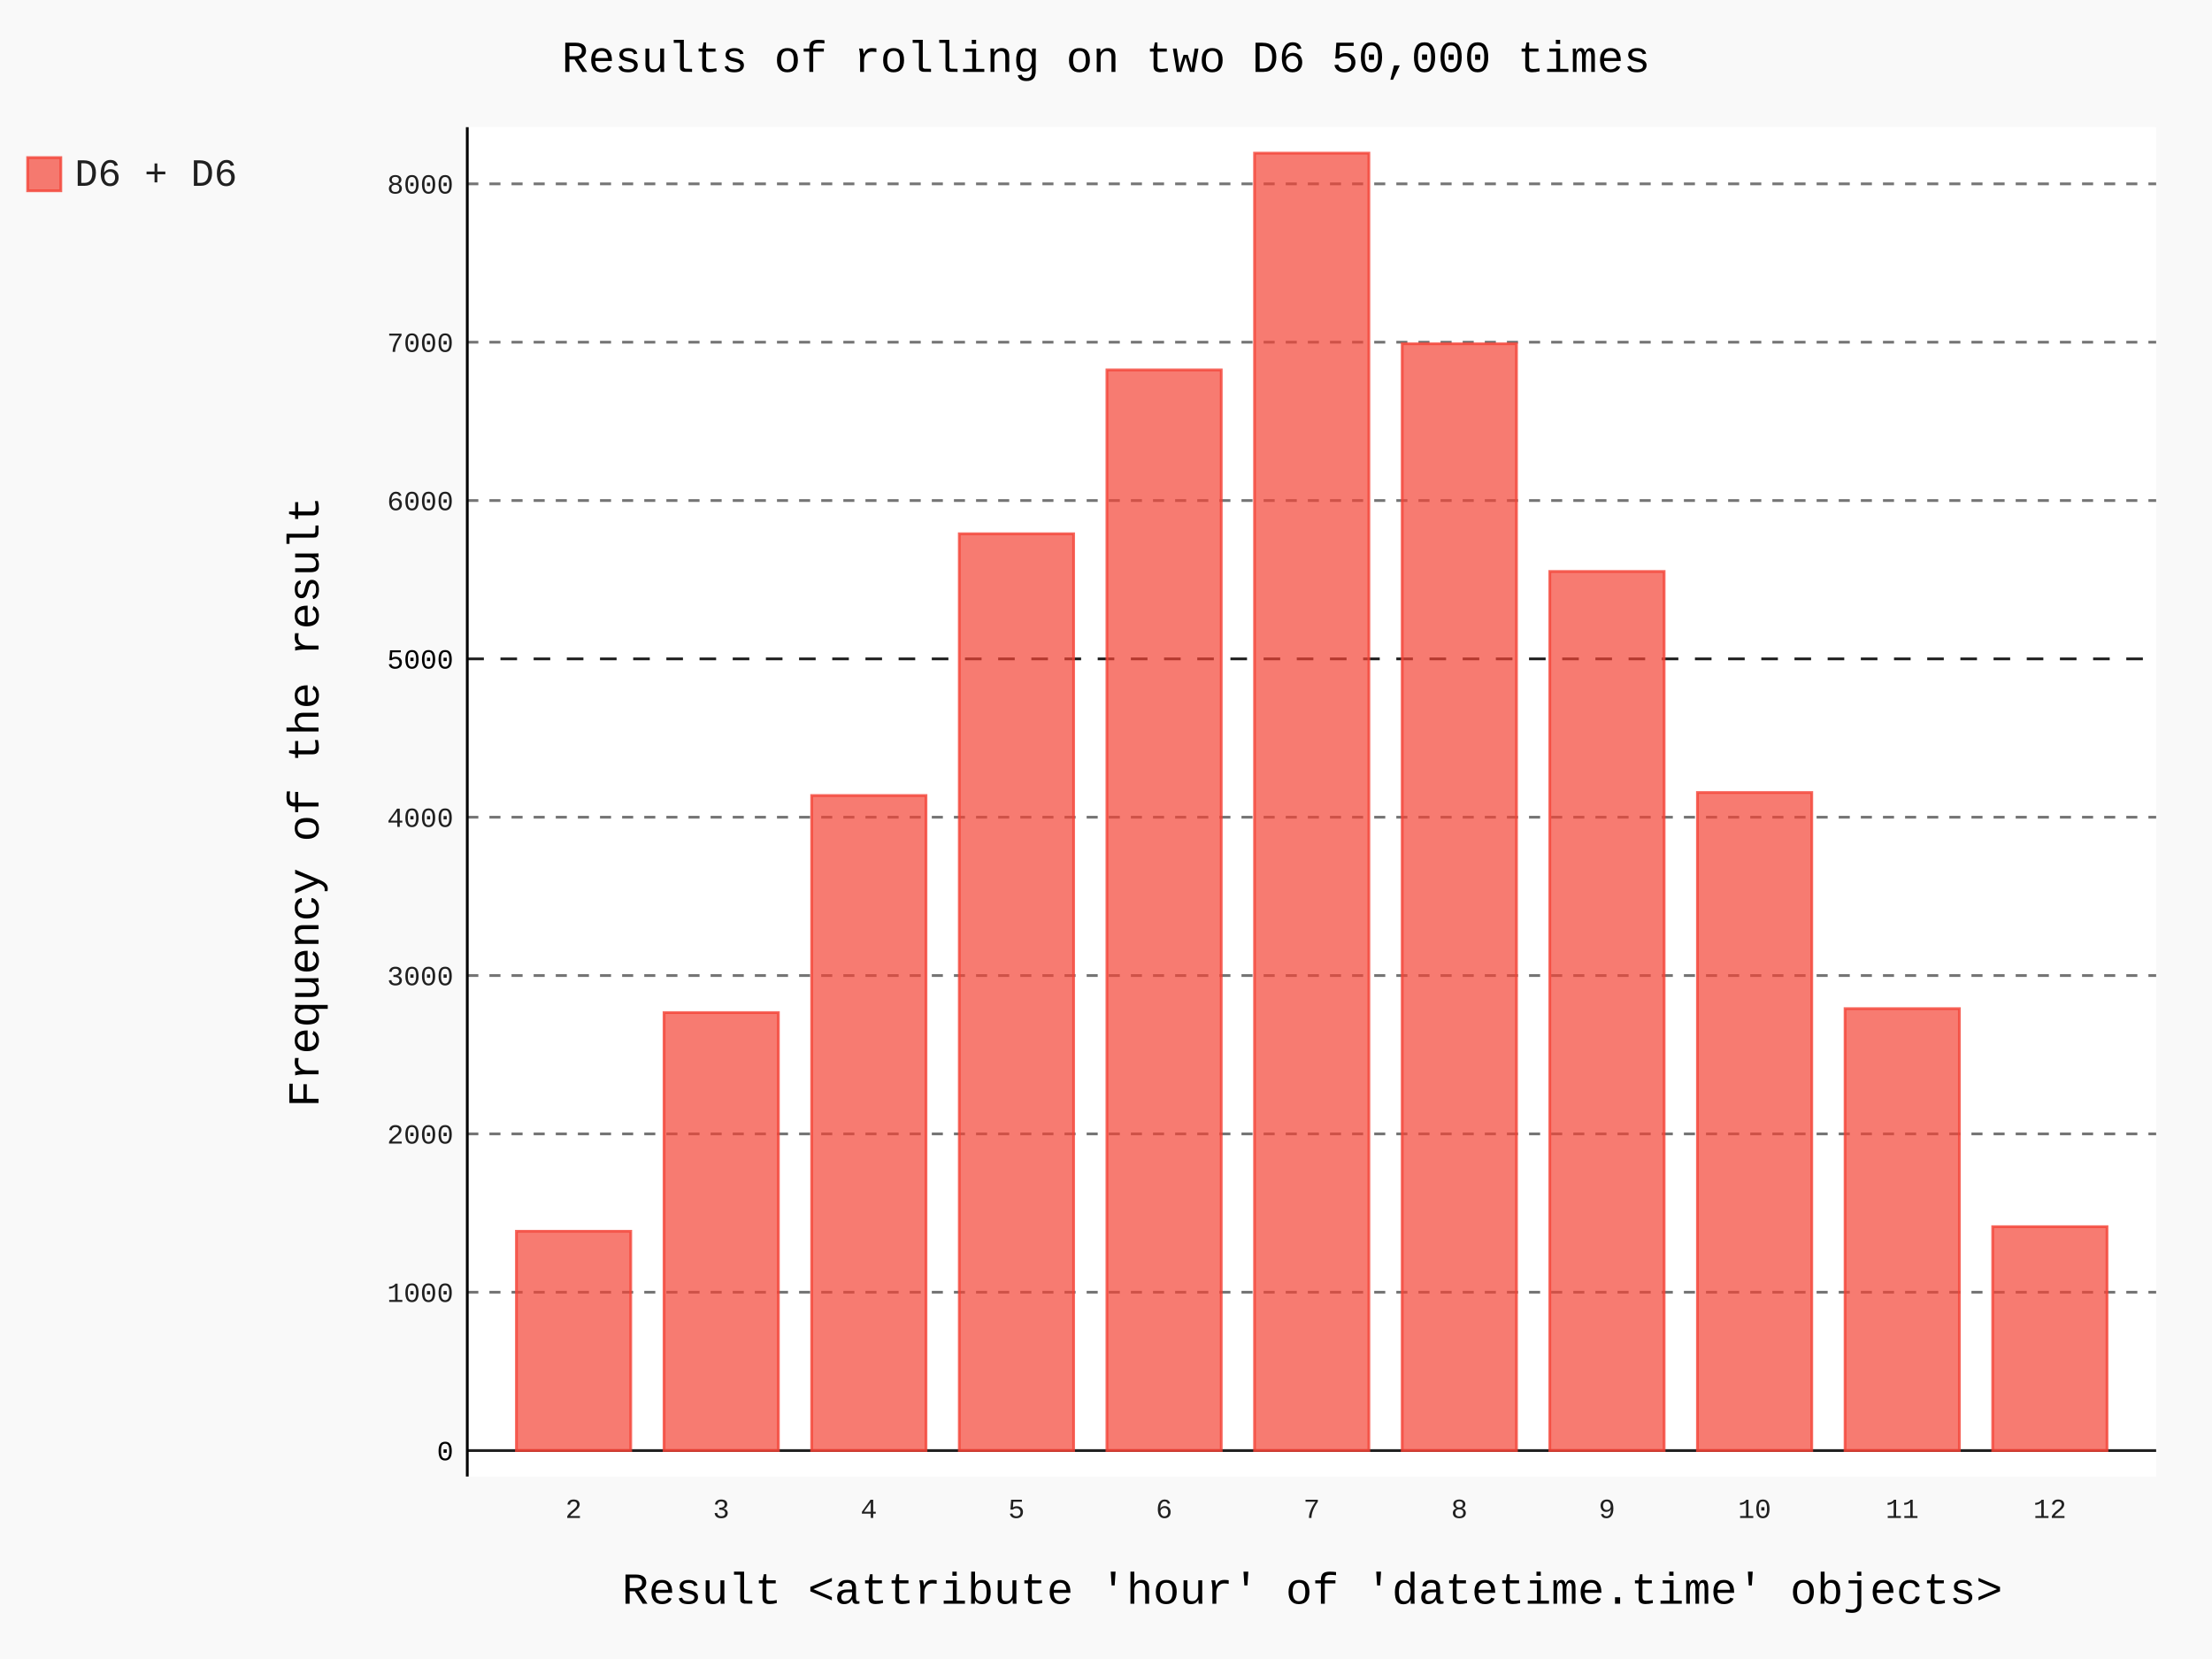
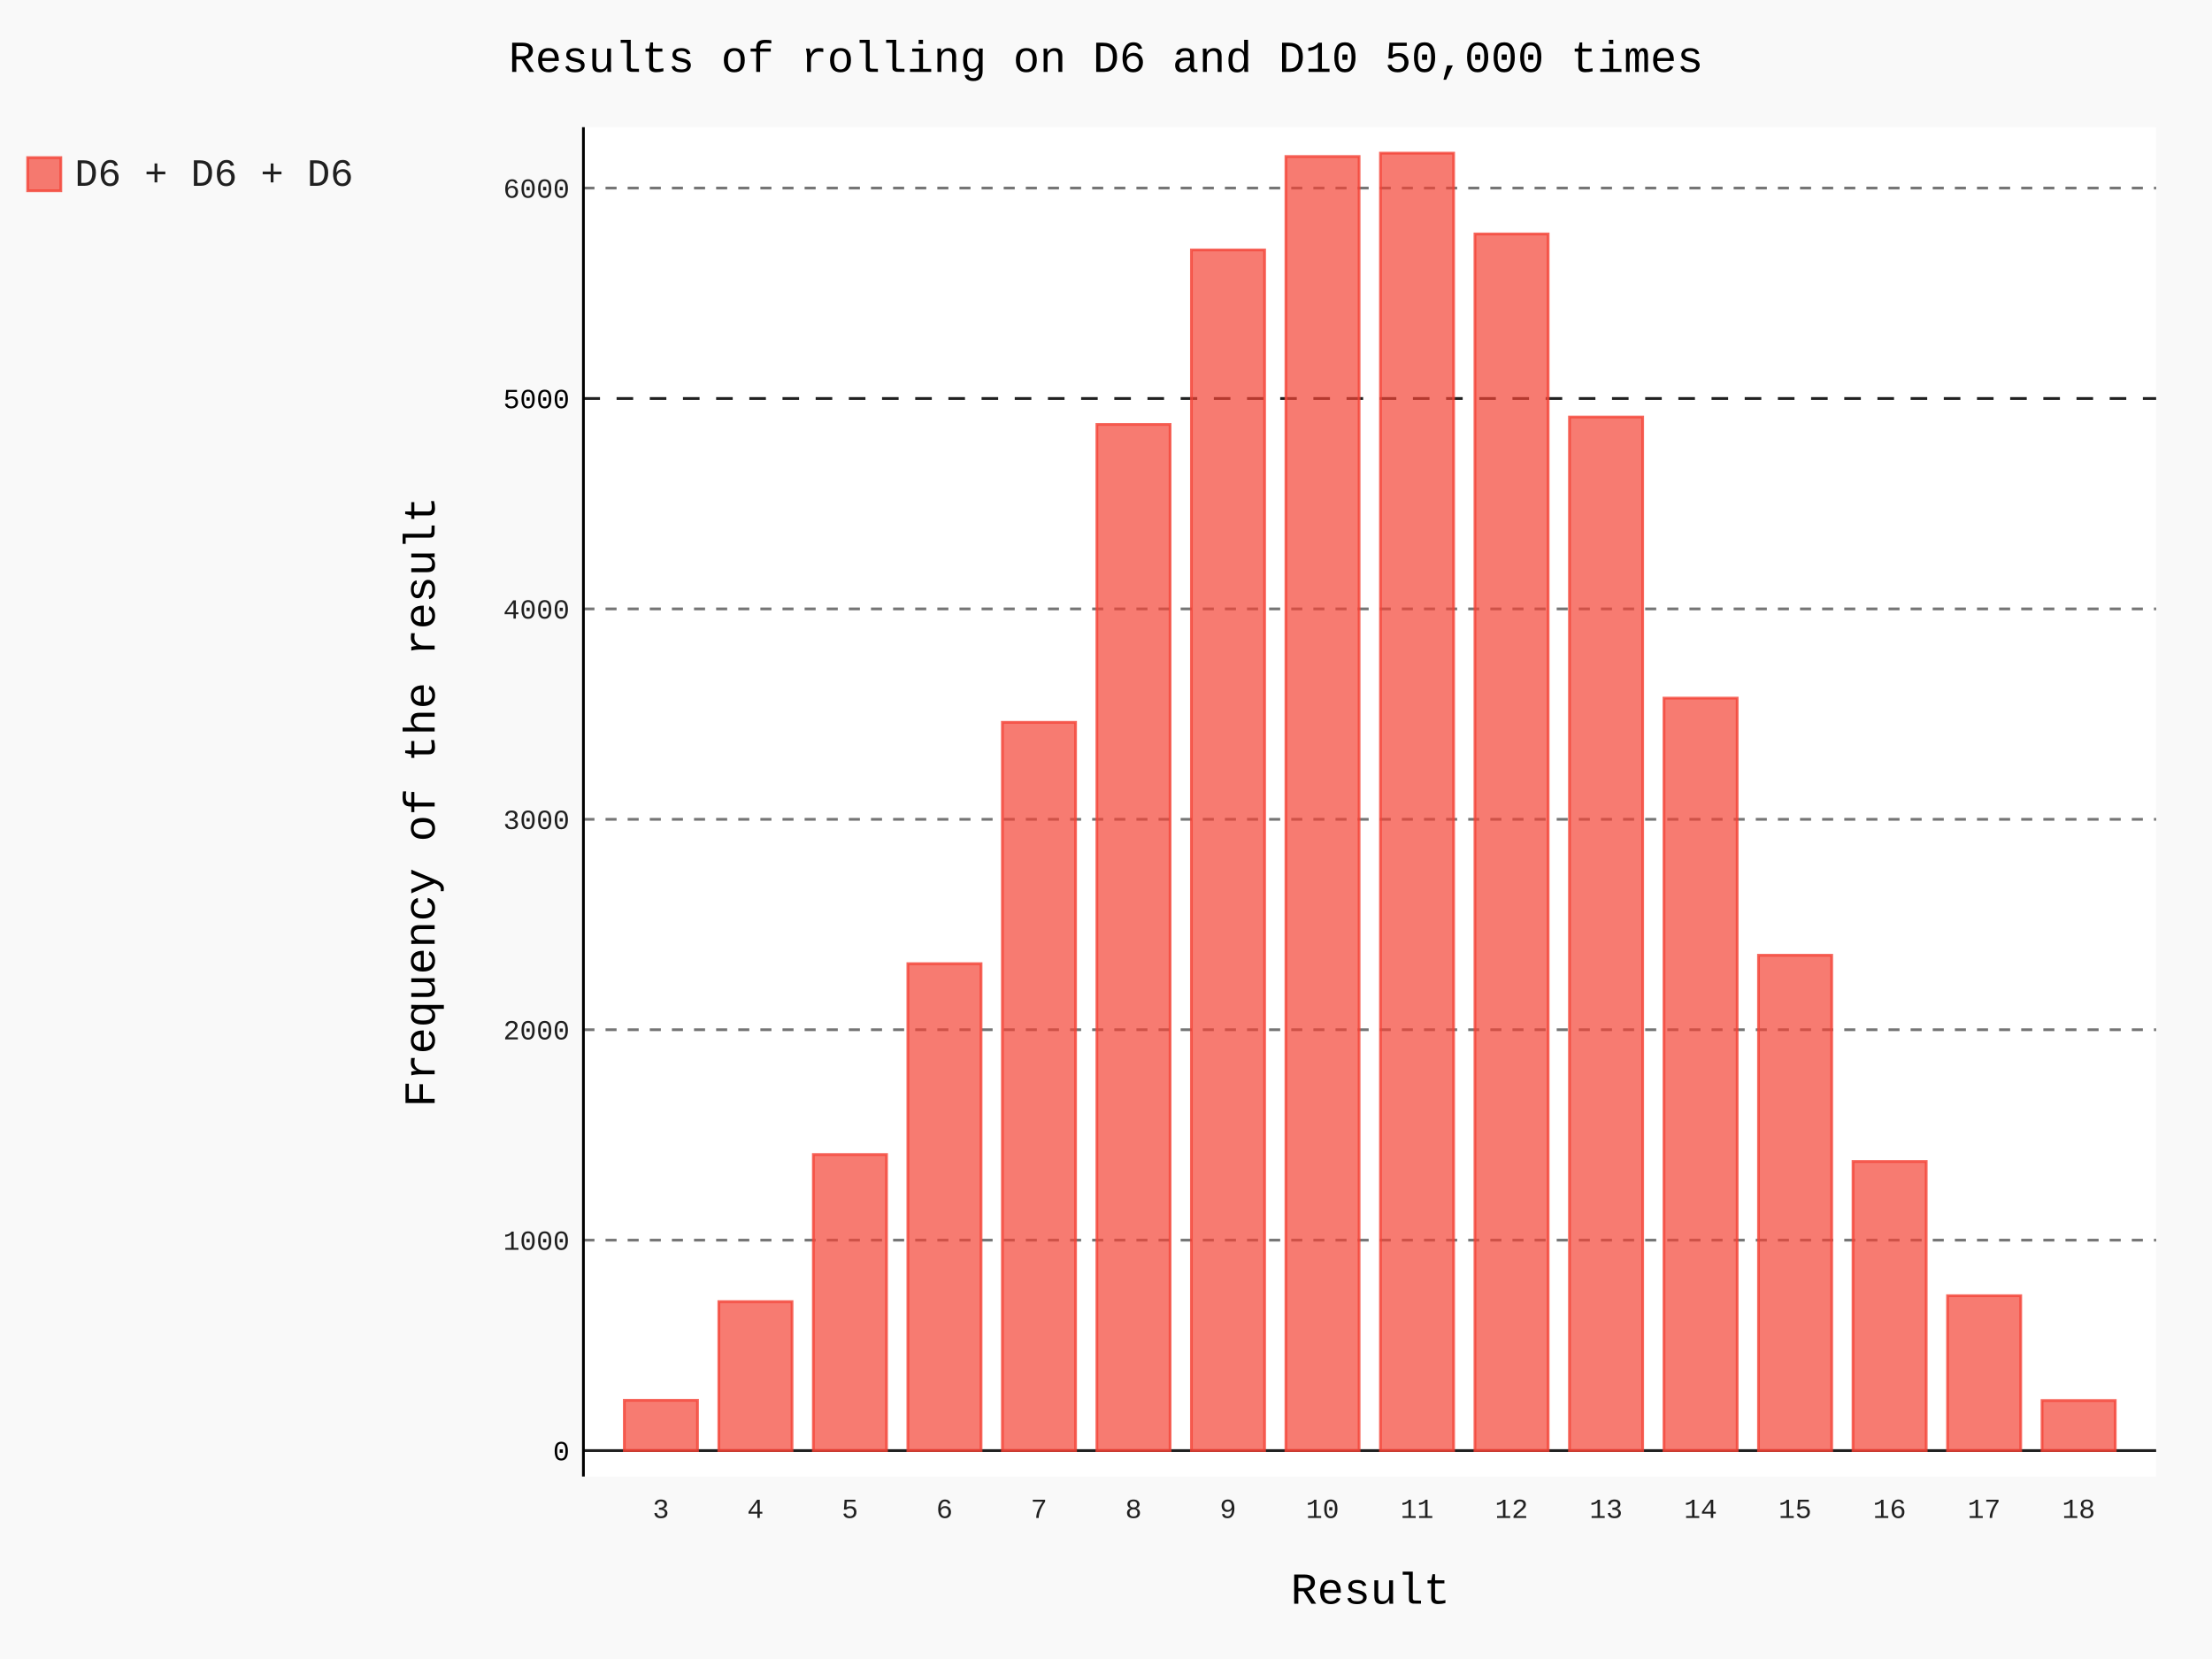
- <svg xmlns="http://www.w3.org/2000/svg" id="chart-9e3d7f9f-82ba-42b5-a31b-f10d534dbe71" class="pygal-chart" viewBox="0 0 800 600">
+ <svg xmlns="http://www.w3.org/2000/svg" id="chart-6bd3e9e1-12bc-4de4-9b00-50087916d23b" class="pygal-chart" viewBox="0 0 800 600">
  <defs>
-     <style type="text/css">#chart-9e3d7f9f-82ba-42b5-a31b-f10d534dbe71{-webkit-user-select:none;-webkit-font-smoothing:antialiased;font-family:Consolas,"Liberation Mono",Menlo,Courier,monospace}#chart-9e3d7f9f-82ba-42b5-a31b-f10d534dbe71 .title{font-family:Consolas,"Liberation Mono",Menlo,Courier,monospace;font-size:16px}#chart-9e3d7f9f-82ba-42b5-a31b-f10d534dbe71 .legends .legend text{font-family:Consolas,"Liberation Mono",Menlo,Courier,monospace;font-size:14px}#chart-9e3d7f9f-82ba-42b5-a31b-f10d534dbe71 .axis text{font-family:Consolas,"Liberation Mono",Menlo,Courier,monospace;font-size:10px}#chart-9e3d7f9f-82ba-42b5-a31b-f10d534dbe71 .axis text.major{font-family:Consolas,"Liberation Mono",Menlo,Courier,monospace;font-size:10px}#chart-9e3d7f9f-82ba-42b5-a31b-f10d534dbe71 .text-overlay text.value{font-family:Consolas,"Liberation Mono",Menlo,Courier,monospace;font-size:16px}#chart-9e3d7f9f-82ba-42b5-a31b-f10d534dbe71 .text-overlay text.label{font-family:Consolas,"Liberation Mono",Menlo,Courier,monospace;font-size:10px}#chart-9e3d7f9f-82ba-42b5-a31b-f10d534dbe71 .tooltip{font-family:Consolas,"Liberation Mono",Menlo,Courier,monospace;font-size:14px}#chart-9e3d7f9f-82ba-42b5-a31b-f10d534dbe71 text.no_data{font-family:Consolas,"Liberation Mono",Menlo,Courier,monospace;font-size:64px}
- #chart-9e3d7f9f-82ba-42b5-a31b-f10d534dbe71{background-color:rgba(249,249,249,1)}#chart-9e3d7f9f-82ba-42b5-a31b-f10d534dbe71 path,#chart-9e3d7f9f-82ba-42b5-a31b-f10d534dbe71 line,#chart-9e3d7f9f-82ba-42b5-a31b-f10d534dbe71 rect,#chart-9e3d7f9f-82ba-42b5-a31b-f10d534dbe71 circle{-webkit-transition:150ms;-moz-transition:150ms;transition:150ms}#chart-9e3d7f9f-82ba-42b5-a31b-f10d534dbe71 .graph &gt; .background{fill:rgba(249,249,249,1)}#chart-9e3d7f9f-82ba-42b5-a31b-f10d534dbe71 .plot &gt; .background{fill:rgba(255,255,255,1)}#chart-9e3d7f9f-82ba-42b5-a31b-f10d534dbe71 .graph{fill:rgba(0,0,0,.87)}#chart-9e3d7f9f-82ba-42b5-a31b-f10d534dbe71 text.no_data{fill:rgba(0,0,0,1)}#chart-9e3d7f9f-82ba-42b5-a31b-f10d534dbe71 .title{fill:rgba(0,0,0,1)}#chart-9e3d7f9f-82ba-42b5-a31b-f10d534dbe71 .legends .legend text{fill:rgba(0,0,0,.87)}#chart-9e3d7f9f-82ba-42b5-a31b-f10d534dbe71 .legends .legend:hover text{fill:rgba(0,0,0,1)}#chart-9e3d7f9f-82ba-42b5-a31b-f10d534dbe71 .axis .line{stroke:rgba(0,0,0,1)}#chart-9e3d7f9f-82ba-42b5-a31b-f10d534dbe71 .axis .guide.line{stroke:rgba(0,0,0,.54)}#chart-9e3d7f9f-82ba-42b5-a31b-f10d534dbe71 .axis .major.line{stroke:rgba(0,0,0,.87)}#chart-9e3d7f9f-82ba-42b5-a31b-f10d534dbe71 .axis text.major{fill:rgba(0,0,0,1)}#chart-9e3d7f9f-82ba-42b5-a31b-f10d534dbe71 .axis.y .guides:hover .guide.line,#chart-9e3d7f9f-82ba-42b5-a31b-f10d534dbe71 .line-graph .axis.x .guides:hover .guide.line,#chart-9e3d7f9f-82ba-42b5-a31b-f10d534dbe71 .stackedline-graph .axis.x .guides:hover .guide.line,#chart-9e3d7f9f-82ba-42b5-a31b-f10d534dbe71 .xy-graph .axis.x .guides:hover .guide.line{stroke:rgba(0,0,0,1)}#chart-9e3d7f9f-82ba-42b5-a31b-f10d534dbe71 .axis .guides:hover text{fill:rgba(0,0,0,1)}#chart-9e3d7f9f-82ba-42b5-a31b-f10d534dbe71 .reactive{fill-opacity:.7;stroke-opacity:.8}#chart-9e3d7f9f-82ba-42b5-a31b-f10d534dbe71 .ci{stroke:rgba(0,0,0,.87)}#chart-9e3d7f9f-82ba-42b5-a31b-f10d534dbe71 .reactive.active,#chart-9e3d7f9f-82ba-42b5-a31b-f10d534dbe71 .active .reactive{fill-opacity:.8;stroke-opacity:.9;stroke-width:4}#chart-9e3d7f9f-82ba-42b5-a31b-f10d534dbe71 .ci .reactive.active{stroke-width:1.5}#chart-9e3d7f9f-82ba-42b5-a31b-f10d534dbe71 .series text{fill:rgba(0,0,0,1)}#chart-9e3d7f9f-82ba-42b5-a31b-f10d534dbe71 .tooltip rect{fill:rgba(255,255,255,1);stroke:rgba(0,0,0,1);-webkit-transition:opacity 150ms;-moz-transition:opacity 150ms;transition:opacity 150ms}#chart-9e3d7f9f-82ba-42b5-a31b-f10d534dbe71 .tooltip .label{fill:rgba(0,0,0,.87)}#chart-9e3d7f9f-82ba-42b5-a31b-f10d534dbe71 .tooltip .label{fill:rgba(0,0,0,.87)}#chart-9e3d7f9f-82ba-42b5-a31b-f10d534dbe71 .tooltip .legend{font-size:.8em;fill:rgba(0,0,0,.54)}#chart-9e3d7f9f-82ba-42b5-a31b-f10d534dbe71 .tooltip .x_label{font-size:.6em;fill:rgba(0,0,0,1)}#chart-9e3d7f9f-82ba-42b5-a31b-f10d534dbe71 .tooltip .xlink{font-size:.5em;text-decoration:underline}#chart-9e3d7f9f-82ba-42b5-a31b-f10d534dbe71 .tooltip .value{font-size:1.5em}#chart-9e3d7f9f-82ba-42b5-a31b-f10d534dbe71 .bound{font-size:.5em}#chart-9e3d7f9f-82ba-42b5-a31b-f10d534dbe71 .max-value{font-size:.75em;fill:rgba(0,0,0,.54)}#chart-9e3d7f9f-82ba-42b5-a31b-f10d534dbe71 .map-element{fill:rgba(255,255,255,1);stroke:rgba(0,0,0,.54) !important}#chart-9e3d7f9f-82ba-42b5-a31b-f10d534dbe71 .map-element .reactive{fill-opacity:inherit;stroke-opacity:inherit}#chart-9e3d7f9f-82ba-42b5-a31b-f10d534dbe71 .color-0,#chart-9e3d7f9f-82ba-42b5-a31b-f10d534dbe71 .color-0 a:visited{stroke:#F44336;fill:#F44336}#chart-9e3d7f9f-82ba-42b5-a31b-f10d534dbe71 .text-overlay .color-0 text{fill:black}
- #chart-9e3d7f9f-82ba-42b5-a31b-f10d534dbe71 text.no_data{text-anchor:middle}#chart-9e3d7f9f-82ba-42b5-a31b-f10d534dbe71 .guide.line{fill:none}#chart-9e3d7f9f-82ba-42b5-a31b-f10d534dbe71 .centered{text-anchor:middle}#chart-9e3d7f9f-82ba-42b5-a31b-f10d534dbe71 .title{text-anchor:middle}#chart-9e3d7f9f-82ba-42b5-a31b-f10d534dbe71 .legends .legend text{fill-opacity:1}#chart-9e3d7f9f-82ba-42b5-a31b-f10d534dbe71 .axis.x text{text-anchor:middle}#chart-9e3d7f9f-82ba-42b5-a31b-f10d534dbe71 .axis.x:not(.web) text[transform]{text-anchor:start}#chart-9e3d7f9f-82ba-42b5-a31b-f10d534dbe71 .axis.x:not(.web) text[transform].backwards{text-anchor:end}#chart-9e3d7f9f-82ba-42b5-a31b-f10d534dbe71 .axis.y text{text-anchor:end}#chart-9e3d7f9f-82ba-42b5-a31b-f10d534dbe71 .axis.y text[transform].backwards{text-anchor:start}#chart-9e3d7f9f-82ba-42b5-a31b-f10d534dbe71 .axis.y2 text{text-anchor:start}#chart-9e3d7f9f-82ba-42b5-a31b-f10d534dbe71 .axis.y2 text[transform].backwards{text-anchor:end}#chart-9e3d7f9f-82ba-42b5-a31b-f10d534dbe71 .axis .guide.line{stroke-dasharray:4,4}#chart-9e3d7f9f-82ba-42b5-a31b-f10d534dbe71 .axis .major.guide.line{stroke-dasharray:6,6}#chart-9e3d7f9f-82ba-42b5-a31b-f10d534dbe71 .horizontal .axis.y .guide.line,#chart-9e3d7f9f-82ba-42b5-a31b-f10d534dbe71 .horizontal .axis.y2 .guide.line,#chart-9e3d7f9f-82ba-42b5-a31b-f10d534dbe71 .vertical .axis.x .guide.line{opacity:0}#chart-9e3d7f9f-82ba-42b5-a31b-f10d534dbe71 .horizontal .axis.always_show .guide.line,#chart-9e3d7f9f-82ba-42b5-a31b-f10d534dbe71 .vertical .axis.always_show .guide.line{opacity:1 !important}#chart-9e3d7f9f-82ba-42b5-a31b-f10d534dbe71 .axis.y .guides:hover .guide.line,#chart-9e3d7f9f-82ba-42b5-a31b-f10d534dbe71 .axis.y2 .guides:hover .guide.line,#chart-9e3d7f9f-82ba-42b5-a31b-f10d534dbe71 .axis.x .guides:hover .guide.line{opacity:1}#chart-9e3d7f9f-82ba-42b5-a31b-f10d534dbe71 .axis .guides:hover text{opacity:1}#chart-9e3d7f9f-82ba-42b5-a31b-f10d534dbe71 .nofill{fill:none}#chart-9e3d7f9f-82ba-42b5-a31b-f10d534dbe71 .subtle-fill{fill-opacity:.2}#chart-9e3d7f9f-82ba-42b5-a31b-f10d534dbe71 .dot{stroke-width:1px;fill-opacity:1}#chart-9e3d7f9f-82ba-42b5-a31b-f10d534dbe71 .dot.active{stroke-width:5px}#chart-9e3d7f9f-82ba-42b5-a31b-f10d534dbe71 .dot.negative{fill:transparent}#chart-9e3d7f9f-82ba-42b5-a31b-f10d534dbe71 text,#chart-9e3d7f9f-82ba-42b5-a31b-f10d534dbe71 tspan{stroke:none !important}#chart-9e3d7f9f-82ba-42b5-a31b-f10d534dbe71 .series text.active{opacity:1}#chart-9e3d7f9f-82ba-42b5-a31b-f10d534dbe71 .tooltip rect{fill-opacity:.95;stroke-width:.5}#chart-9e3d7f9f-82ba-42b5-a31b-f10d534dbe71 .tooltip text{fill-opacity:1}#chart-9e3d7f9f-82ba-42b5-a31b-f10d534dbe71 .showable{visibility:hidden}#chart-9e3d7f9f-82ba-42b5-a31b-f10d534dbe71 .showable.shown{visibility:visible}#chart-9e3d7f9f-82ba-42b5-a31b-f10d534dbe71 .gauge-background{fill:rgba(229,229,229,1);stroke:none}#chart-9e3d7f9f-82ba-42b5-a31b-f10d534dbe71 .bg-lines{stroke:rgba(249,249,249,1);stroke-width:2px}</style>
+     <style type="text/css">#chart-6bd3e9e1-12bc-4de4-9b00-50087916d23b{-webkit-user-select:none;-webkit-font-smoothing:antialiased;font-family:Consolas,"Liberation Mono",Menlo,Courier,monospace}#chart-6bd3e9e1-12bc-4de4-9b00-50087916d23b .title{font-family:Consolas,"Liberation Mono",Menlo,Courier,monospace;font-size:16px}#chart-6bd3e9e1-12bc-4de4-9b00-50087916d23b .legends .legend text{font-family:Consolas,"Liberation Mono",Menlo,Courier,monospace;font-size:14px}#chart-6bd3e9e1-12bc-4de4-9b00-50087916d23b .axis text{font-family:Consolas,"Liberation Mono",Menlo,Courier,monospace;font-size:10px}#chart-6bd3e9e1-12bc-4de4-9b00-50087916d23b .axis text.major{font-family:Consolas,"Liberation Mono",Menlo,Courier,monospace;font-size:10px}#chart-6bd3e9e1-12bc-4de4-9b00-50087916d23b .text-overlay text.value{font-family:Consolas,"Liberation Mono",Menlo,Courier,monospace;font-size:16px}#chart-6bd3e9e1-12bc-4de4-9b00-50087916d23b .text-overlay text.label{font-family:Consolas,"Liberation Mono",Menlo,Courier,monospace;font-size:10px}#chart-6bd3e9e1-12bc-4de4-9b00-50087916d23b .tooltip{font-family:Consolas,"Liberation Mono",Menlo,Courier,monospace;font-size:14px}#chart-6bd3e9e1-12bc-4de4-9b00-50087916d23b text.no_data{font-family:Consolas,"Liberation Mono",Menlo,Courier,monospace;font-size:64px}
+ #chart-6bd3e9e1-12bc-4de4-9b00-50087916d23b{background-color:rgba(249,249,249,1)}#chart-6bd3e9e1-12bc-4de4-9b00-50087916d23b path,#chart-6bd3e9e1-12bc-4de4-9b00-50087916d23b line,#chart-6bd3e9e1-12bc-4de4-9b00-50087916d23b rect,#chart-6bd3e9e1-12bc-4de4-9b00-50087916d23b circle{-webkit-transition:150ms;-moz-transition:150ms;transition:150ms}#chart-6bd3e9e1-12bc-4de4-9b00-50087916d23b .graph &gt; .background{fill:rgba(249,249,249,1)}#chart-6bd3e9e1-12bc-4de4-9b00-50087916d23b .plot &gt; .background{fill:rgba(255,255,255,1)}#chart-6bd3e9e1-12bc-4de4-9b00-50087916d23b .graph{fill:rgba(0,0,0,.87)}#chart-6bd3e9e1-12bc-4de4-9b00-50087916d23b text.no_data{fill:rgba(0,0,0,1)}#chart-6bd3e9e1-12bc-4de4-9b00-50087916d23b .title{fill:rgba(0,0,0,1)}#chart-6bd3e9e1-12bc-4de4-9b00-50087916d23b .legends .legend text{fill:rgba(0,0,0,.87)}#chart-6bd3e9e1-12bc-4de4-9b00-50087916d23b .legends .legend:hover text{fill:rgba(0,0,0,1)}#chart-6bd3e9e1-12bc-4de4-9b00-50087916d23b .axis .line{stroke:rgba(0,0,0,1)}#chart-6bd3e9e1-12bc-4de4-9b00-50087916d23b .axis .guide.line{stroke:rgba(0,0,0,.54)}#chart-6bd3e9e1-12bc-4de4-9b00-50087916d23b .axis .major.line{stroke:rgba(0,0,0,.87)}#chart-6bd3e9e1-12bc-4de4-9b00-50087916d23b .axis text.major{fill:rgba(0,0,0,1)}#chart-6bd3e9e1-12bc-4de4-9b00-50087916d23b .axis.y .guides:hover .guide.line,#chart-6bd3e9e1-12bc-4de4-9b00-50087916d23b .line-graph .axis.x .guides:hover .guide.line,#chart-6bd3e9e1-12bc-4de4-9b00-50087916d23b .stackedline-graph .axis.x .guides:hover .guide.line,#chart-6bd3e9e1-12bc-4de4-9b00-50087916d23b .xy-graph .axis.x .guides:hover .guide.line{stroke:rgba(0,0,0,1)}#chart-6bd3e9e1-12bc-4de4-9b00-50087916d23b .axis .guides:hover text{fill:rgba(0,0,0,1)}#chart-6bd3e9e1-12bc-4de4-9b00-50087916d23b .reactive{fill-opacity:.7;stroke-opacity:.8}#chart-6bd3e9e1-12bc-4de4-9b00-50087916d23b .ci{stroke:rgba(0,0,0,.87)}#chart-6bd3e9e1-12bc-4de4-9b00-50087916d23b .reactive.active,#chart-6bd3e9e1-12bc-4de4-9b00-50087916d23b .active .reactive{fill-opacity:.8;stroke-opacity:.9;stroke-width:4}#chart-6bd3e9e1-12bc-4de4-9b00-50087916d23b .ci .reactive.active{stroke-width:1.5}#chart-6bd3e9e1-12bc-4de4-9b00-50087916d23b .series text{fill:rgba(0,0,0,1)}#chart-6bd3e9e1-12bc-4de4-9b00-50087916d23b .tooltip rect{fill:rgba(255,255,255,1);stroke:rgba(0,0,0,1);-webkit-transition:opacity 150ms;-moz-transition:opacity 150ms;transition:opacity 150ms}#chart-6bd3e9e1-12bc-4de4-9b00-50087916d23b .tooltip .label{fill:rgba(0,0,0,.87)}#chart-6bd3e9e1-12bc-4de4-9b00-50087916d23b .tooltip .label{fill:rgba(0,0,0,.87)}#chart-6bd3e9e1-12bc-4de4-9b00-50087916d23b .tooltip .legend{font-size:.8em;fill:rgba(0,0,0,.54)}#chart-6bd3e9e1-12bc-4de4-9b00-50087916d23b .tooltip .x_label{font-size:.6em;fill:rgba(0,0,0,1)}#chart-6bd3e9e1-12bc-4de4-9b00-50087916d23b .tooltip .xlink{font-size:.5em;text-decoration:underline}#chart-6bd3e9e1-12bc-4de4-9b00-50087916d23b .tooltip .value{font-size:1.5em}#chart-6bd3e9e1-12bc-4de4-9b00-50087916d23b .bound{font-size:.5em}#chart-6bd3e9e1-12bc-4de4-9b00-50087916d23b .max-value{font-size:.75em;fill:rgba(0,0,0,.54)}#chart-6bd3e9e1-12bc-4de4-9b00-50087916d23b .map-element{fill:rgba(255,255,255,1);stroke:rgba(0,0,0,.54) !important}#chart-6bd3e9e1-12bc-4de4-9b00-50087916d23b .map-element .reactive{fill-opacity:inherit;stroke-opacity:inherit}#chart-6bd3e9e1-12bc-4de4-9b00-50087916d23b .color-0,#chart-6bd3e9e1-12bc-4de4-9b00-50087916d23b .color-0 a:visited{stroke:#F44336;fill:#F44336}#chart-6bd3e9e1-12bc-4de4-9b00-50087916d23b .text-overlay .color-0 text{fill:black}
+ #chart-6bd3e9e1-12bc-4de4-9b00-50087916d23b text.no_data{text-anchor:middle}#chart-6bd3e9e1-12bc-4de4-9b00-50087916d23b .guide.line{fill:none}#chart-6bd3e9e1-12bc-4de4-9b00-50087916d23b .centered{text-anchor:middle}#chart-6bd3e9e1-12bc-4de4-9b00-50087916d23b .title{text-anchor:middle}#chart-6bd3e9e1-12bc-4de4-9b00-50087916d23b .legends .legend text{fill-opacity:1}#chart-6bd3e9e1-12bc-4de4-9b00-50087916d23b .axis.x text{text-anchor:middle}#chart-6bd3e9e1-12bc-4de4-9b00-50087916d23b .axis.x:not(.web) text[transform]{text-anchor:start}#chart-6bd3e9e1-12bc-4de4-9b00-50087916d23b .axis.x:not(.web) text[transform].backwards{text-anchor:end}#chart-6bd3e9e1-12bc-4de4-9b00-50087916d23b .axis.y text{text-anchor:end}#chart-6bd3e9e1-12bc-4de4-9b00-50087916d23b .axis.y text[transform].backwards{text-anchor:start}#chart-6bd3e9e1-12bc-4de4-9b00-50087916d23b .axis.y2 text{text-anchor:start}#chart-6bd3e9e1-12bc-4de4-9b00-50087916d23b .axis.y2 text[transform].backwards{text-anchor:end}#chart-6bd3e9e1-12bc-4de4-9b00-50087916d23b .axis .guide.line{stroke-dasharray:4,4}#chart-6bd3e9e1-12bc-4de4-9b00-50087916d23b .axis .major.guide.line{stroke-dasharray:6,6}#chart-6bd3e9e1-12bc-4de4-9b00-50087916d23b .horizontal .axis.y .guide.line,#chart-6bd3e9e1-12bc-4de4-9b00-50087916d23b .horizontal .axis.y2 .guide.line,#chart-6bd3e9e1-12bc-4de4-9b00-50087916d23b .vertical .axis.x .guide.line{opacity:0}#chart-6bd3e9e1-12bc-4de4-9b00-50087916d23b .horizontal .axis.always_show .guide.line,#chart-6bd3e9e1-12bc-4de4-9b00-50087916d23b .vertical .axis.always_show .guide.line{opacity:1 !important}#chart-6bd3e9e1-12bc-4de4-9b00-50087916d23b .axis.y .guides:hover .guide.line,#chart-6bd3e9e1-12bc-4de4-9b00-50087916d23b .axis.y2 .guides:hover .guide.line,#chart-6bd3e9e1-12bc-4de4-9b00-50087916d23b .axis.x .guides:hover .guide.line{opacity:1}#chart-6bd3e9e1-12bc-4de4-9b00-50087916d23b .axis .guides:hover text{opacity:1}#chart-6bd3e9e1-12bc-4de4-9b00-50087916d23b .nofill{fill:none}#chart-6bd3e9e1-12bc-4de4-9b00-50087916d23b .subtle-fill{fill-opacity:.2}#chart-6bd3e9e1-12bc-4de4-9b00-50087916d23b .dot{stroke-width:1px;fill-opacity:1}#chart-6bd3e9e1-12bc-4de4-9b00-50087916d23b .dot.active{stroke-width:5px}#chart-6bd3e9e1-12bc-4de4-9b00-50087916d23b .dot.negative{fill:transparent}#chart-6bd3e9e1-12bc-4de4-9b00-50087916d23b text,#chart-6bd3e9e1-12bc-4de4-9b00-50087916d23b tspan{stroke:none !important}#chart-6bd3e9e1-12bc-4de4-9b00-50087916d23b .series text.active{opacity:1}#chart-6bd3e9e1-12bc-4de4-9b00-50087916d23b .tooltip rect{fill-opacity:.95;stroke-width:.5}#chart-6bd3e9e1-12bc-4de4-9b00-50087916d23b .tooltip text{fill-opacity:1}#chart-6bd3e9e1-12bc-4de4-9b00-50087916d23b .showable{visibility:hidden}#chart-6bd3e9e1-12bc-4de4-9b00-50087916d23b .showable.shown{visibility:visible}#chart-6bd3e9e1-12bc-4de4-9b00-50087916d23b .gauge-background{fill:rgba(229,229,229,1);stroke:none}#chart-6bd3e9e1-12bc-4de4-9b00-50087916d23b .bg-lines{stroke:rgba(249,249,249,1);stroke-width:2px}</style>
  </defs>
  <g class="graph bar-graph vertical">
    <rect x="0" y="0" width="800" height="600" class="background" />
-     <g transform="translate(169, 46)" class="plot">
-       <rect x="0" y="0" width="610.8" height="488" class="background" />
+     <g transform="translate(211, 46)" class="plot">
+       <rect x="0" y="0" width="568.8" height="488" class="background" />
      <g class="axis y always_show">
        <g class="guides">
-           <path d="M0 478.615 h610.8" class="axis major line" />
+           <path d="M0 478.615 h568.8" class="axis major line" />
          <text x="-5" y="482.115" class="major">0</text>
        </g>
        <g class="guides">
-           <path d="M0 421.35 h610.8" class="guide line" />
-           <text x="-5" y="424.85" class="">1000</text>
+           <path d="M0 402.516 h568.8" class="guide line" />
+           <text x="-5" y="406.016" class="">1000</text>
        </g>
        <g class="guides">
-           <path d="M0 364.085 h610.8" class="guide line" />
-           <text x="-5" y="367.585" class="">2000</text>
+           <path d="M0 326.416 h568.8" class="guide line" />
+           <text x="-5" y="329.916" class="">2000</text>
        </g>
        <g class="guides">
-           <path d="M0 306.82 h610.8" class="guide line" />
-           <text x="-5" y="310.32" class="">3000</text>
+           <path d="M0 250.316 h568.8" class="guide line" />
+           <text x="-5" y="253.816" class="">3000</text>
        </g>
        <g class="guides">
-           <path d="M0 249.555 h610.8" class="guide line" />
-           <text x="-5" y="253.055" class="">4000</text>
+           <path d="M0 174.217 h568.8" class="guide line" />
+           <text x="-5" y="177.717" class="">4000</text>
        </g>
        <g class="guides">
-           <path d="M0 192.29 h610.8" class="major guide line" />
-           <text x="-5" y="195.79" class="major">5000</text>
+           <path d="M0 98.117 h568.8" class="major guide line" />
+           <text x="-5" y="101.617" class="major">5000</text>
        </g>
        <g class="guides">
-           <path d="M0 135.024 h610.8" class="guide line" />
-           <text x="-5" y="138.524" class="">6000</text>
-         </g>
-         <g class="guides">
-           <path d="M0 77.759 h610.8" class="guide line" />
-           <text x="-5" y="81.259" class="">7000</text>
-         </g>
-         <g class="guides">
-           <path d="M0 20.494 h610.8" class="guide line" />
-           <text x="-5" y="23.994" class="">8000</text>
+           <path d="M0 22.017 h568.8" class="guide line" />
+           <text x="-5" y="25.517" class="">6000</text>
        </g>
      </g>
      <g class="axis x">
        <path d="M0 0 v488" class="line" />
        <g class="guides">
-           <path d="M38.442 0 v488" class="guide line" />
-           <text x="38.442" y="503.0" class="">2</text>
+           <path d="M28.03 0 v488" class="guide line" />
+           <text x="28.03" y="503.0" class="">3</text>
        </g>
        <g class="guides">
-           <path d="M91.834 0 v488" class="guide line" />
-           <text x="91.834" y="503.0" class="">3</text>
+           <path d="M62.212 0 v488" class="guide line" />
+           <text x="62.212" y="503.0" class="">4</text>
        </g>
        <g class="guides">
-           <path d="M145.225 0 v488" class="guide line" />
-           <text x="145.225" y="503.0" class="">4</text>
+           <path d="M96.395 0 v488" class="guide line" />
+           <text x="96.395" y="503.0" class="">5</text>
        </g>
        <g class="guides">
-           <path d="M198.617 0 v488" class="guide line" />
-           <text x="198.617" y="503.0" class="">5</text>
+           <path d="M130.578 0 v488" class="guide line" />
+           <text x="130.578" y="503.0" class="">6</text>
        </g>
        <g class="guides">
-           <path d="M252.008 0 v488" class="guide line" />
-           <text x="252.008" y="503.0" class="">6</text>
+           <path d="M164.761 0 v488" class="guide line" />
+           <text x="164.761" y="503.0" class="">7</text>
        </g>
        <g class="guides">
-           <path d="M305.4 0 v488" class="guide line" />
-           <text x="305.4" y="503.0" class="">7</text>
+           <path d="M198.943 0 v488" class="guide line" />
+           <text x="198.943" y="503.0" class="">8</text>
        </g>
        <g class="guides">
-           <path d="M358.792 0 v488" class="guide line" />
-           <text x="358.792" y="503.0" class="">8</text>
+           <path d="M233.126 0 v488" class="guide line" />
+           <text x="233.126" y="503.0" class="">9</text>
        </g>
        <g class="guides">
-           <path d="M412.183 0 v488" class="guide line" />
-           <text x="412.183" y="503.0" class="">9</text>
+           <path d="M267.309 0 v488" class="guide line" />
+           <text x="267.309" y="503.0" class="">10</text>
        </g>
        <g class="guides">
-           <path d="M465.575 0 v488" class="guide line" />
-           <text x="465.575" y="503.0" class="">10</text>
+           <path d="M301.491 0 v488" class="guide line" />
+           <text x="301.491" y="503.0" class="">11</text>
        </g>
        <g class="guides">
-           <path d="M518.966 0 v488" class="guide line" />
-           <text x="518.966" y="503.0" class="">11</text>
+           <path d="M335.674 0 v488" class="guide line" />
+           <text x="335.674" y="503.0" class="">12</text>
        </g>
        <g class="guides">
-           <path d="M572.358 0 v488" class="guide line" />
-           <text x="572.358" y="503.0" class="">12</text>
+           <path d="M369.857 0 v488" class="guide line" />
+           <text x="369.857" y="503.0" class="">13</text>
+         </g>
+         <g class="guides">
+           <path d="M404.039 0 v488" class="guide line" />
+           <text x="404.039" y="503.0" class="">14</text>
+         </g>
+         <g class="guides">
+           <path d="M438.222 0 v488" class="guide line" />
+           <text x="438.222" y="503.0" class="">15</text>
+         </g>
+         <g class="guides">
+           <path d="M472.405 0 v488" class="guide line" />
+           <text x="472.405" y="503.0" class="">16</text>
+         </g>
+         <g class="guides">
+           <path d="M506.587 0 v488" class="guide line" />
+           <text x="506.587" y="503.0" class="">17</text>
+         </g>
+         <g class="guides">
+           <path d="M540.77 0 v488" class="guide line" />
+           <text x="540.77" y="503.0" class="">18</text>
        </g>
      </g>
      <g class="series serie-0 color-0">
        <g class="bars">
          <g class="bar">
-             <rect x="17.769" y="399.303" rx="0" ry="0" width="41.346" height="79.312" class="rect reactive tooltip-trigger" />
+             <rect x="14.794" y="460.428" rx="0" ry="0" width="26.471" height="18.188" class="rect reactive tooltip-trigger" />
          </g>
          <g class="bar">
-             <rect x="71.16" y="320.22" rx="0" ry="0" width="41.346" height="158.395" class="rect reactive tooltip-trigger" />
+             <rect x="48.977" y="424.737" rx="0" ry="0" width="26.471" height="53.879" class="rect reactive tooltip-trigger" />
          </g>
          <g class="bar">
-             <rect x="124.552" y="241.709" rx="0" ry="0" width="41.346" height="236.906" class="rect reactive tooltip-trigger" />
+             <rect x="83.16" y="371.543" rx="0" ry="0" width="26.471" height="107.072" class="rect reactive tooltip-trigger" />
          </g>
          <g class="bar">
-             <rect x="177.944" y="147.05" rx="0" ry="0" width="41.346" height="331.565" class="rect reactive tooltip-trigger" />
+             <rect x="117.342" y="302.521" rx="0" ry="0" width="26.471" height="176.095" class="rect reactive tooltip-trigger" />
          </g>
          <g class="bar">
-             <rect x="231.335" y="87.781" rx="0" ry="0" width="41.346" height="390.835" class="rect reactive tooltip-trigger" />
+             <rect x="151.525" y="215.234" rx="0" ry="0" width="26.471" height="263.381" class="rect reactive tooltip-trigger" />
          </g>
          <g class="bar">
-             <rect x="284.727" y="9.385" rx="0" ry="0" width="41.346" height="469.231" class="rect reactive tooltip-trigger" />
+             <rect x="185.708" y="107.477" rx="0" ry="0" width="26.471" height="371.138" class="rect reactive tooltip-trigger" />
          </g>
          <g class="bar">
-             <rect x="338.118" y="78.332" rx="0" ry="0" width="41.346" height="400.284" class="rect reactive tooltip-trigger" />
+             <rect x="219.89" y="44.39" rx="0" ry="0" width="26.471" height="434.225" class="rect reactive tooltip-trigger" />
          </g>
          <g class="bar">
-             <rect x="391.51" y="160.679" rx="0" ry="0" width="41.346" height="317.936" class="rect reactive tooltip-trigger" />
+             <rect x="254.073" y="10.602" rx="0" ry="0" width="26.471" height="468.013" class="rect reactive tooltip-trigger" />
          </g>
          <g class="bar">
-             <rect x="444.902" y="240.621" rx="0" ry="0" width="41.346" height="237.994" class="rect reactive tooltip-trigger" />
+             <rect x="288.256" y="9.385" rx="0" ry="0" width="26.471" height="469.231" class="rect reactive tooltip-trigger" />
          </g>
          <g class="bar">
-             <rect x="498.293" y="318.788" rx="0" ry="0" width="41.346" height="159.827" class="rect reactive tooltip-trigger" />
+             <rect x="322.438" y="38.607" rx="0" ry="0" width="26.471" height="440.008" class="rect reactive tooltip-trigger" />
          </g>
          <g class="bar">
-             <rect x="551.685" y="397.642" rx="0" ry="0" width="41.346" height="80.973" class="rect reactive tooltip-trigger" />
+             <rect x="356.621" y="104.814" rx="0" ry="0" width="26.471" height="373.802" class="rect reactive tooltip-trigger" />
+           </g>
+           <g class="bar">
+             <rect x="390.804" y="206.483" rx="0" ry="0" width="26.471" height="272.133" class="rect reactive tooltip-trigger" />
+           </g>
+           <g class="bar">
+             <rect x="424.987" y="299.477" rx="0" ry="0" width="26.471" height="179.139" class="rect reactive tooltip-trigger" />
+           </g>
+           <g class="bar">
+             <rect x="459.169" y="374.054" rx="0" ry="0" width="26.471" height="104.561" class="rect reactive tooltip-trigger" />
+           </g>
+           <g class="bar">
+             <rect x="493.352" y="422.606" rx="0" ry="0" width="26.471" height="56.009" class="rect reactive tooltip-trigger" />
+           </g>
+           <g class="bar">
+             <rect x="527.535" y="460.504" rx="0" ry="0" width="26.471" height="18.112" class="rect reactive tooltip-trigger" />
          </g>
        </g>
      </g>
    </g>
    <g class="titles">
-       <text x="400.0" y="26" class="title plot_title">Results of rolling on two D6 50,000 times</text>
-       <text x="474.6" y="580" class="title">Result &lt;attribute 'hour' of 'datetime.time' objects&gt;</text>
-       <text x="89.2" y="316.0" class="title" transform="rotate(-90 89.2 290)">Frequency of the result</text>
+       <text x="400.0" y="26" class="title plot_title">Results of rolling on D6 and D10 50,000 times</text>
+       <text x="495.6" y="580" class="title">Result</text>
+       <text x="131.2" y="316.0" class="title" transform="rotate(-90 131.2 290)">Frequency of the result</text>
    </g>
-     <g transform="translate(169, 46)" class="plot overlay">
+     <g transform="translate(211, 46)" class="plot overlay">
      <g class="series serie-0 color-0" />
    </g>
-     <g transform="translate(169, 46)" class="plot text-overlay">
+     <g transform="translate(211, 46)" class="plot text-overlay">
      <g class="series serie-0 color-0" />
    </g>
-     <g transform="translate(169, 46)" class="plot tooltip-overlay">
+     <g transform="translate(211, 46)" class="plot tooltip-overlay">
      <g transform="translate(0 0)" style="opacity: 0" class="tooltip">
        <rect rx="0" ry="0" width="0" height="0" class="tooltip-box" />
        <g class="text" />
      </g>
    </g>
    <g transform="translate(10, 56)" class="legends">
      <g id="activate-serie-0" class="legend reactive activate-serie">
        <rect x="0.0" y="1.0" width="12" height="12" class="color-0 reactive" />
        <text x="17.0" y="11.2">D6 + D6
- </text>
+  + D6</text>
      </g>
    </g>
    <g transform="translate(790, 56)" class="legends" />
  </g>
</svg>
